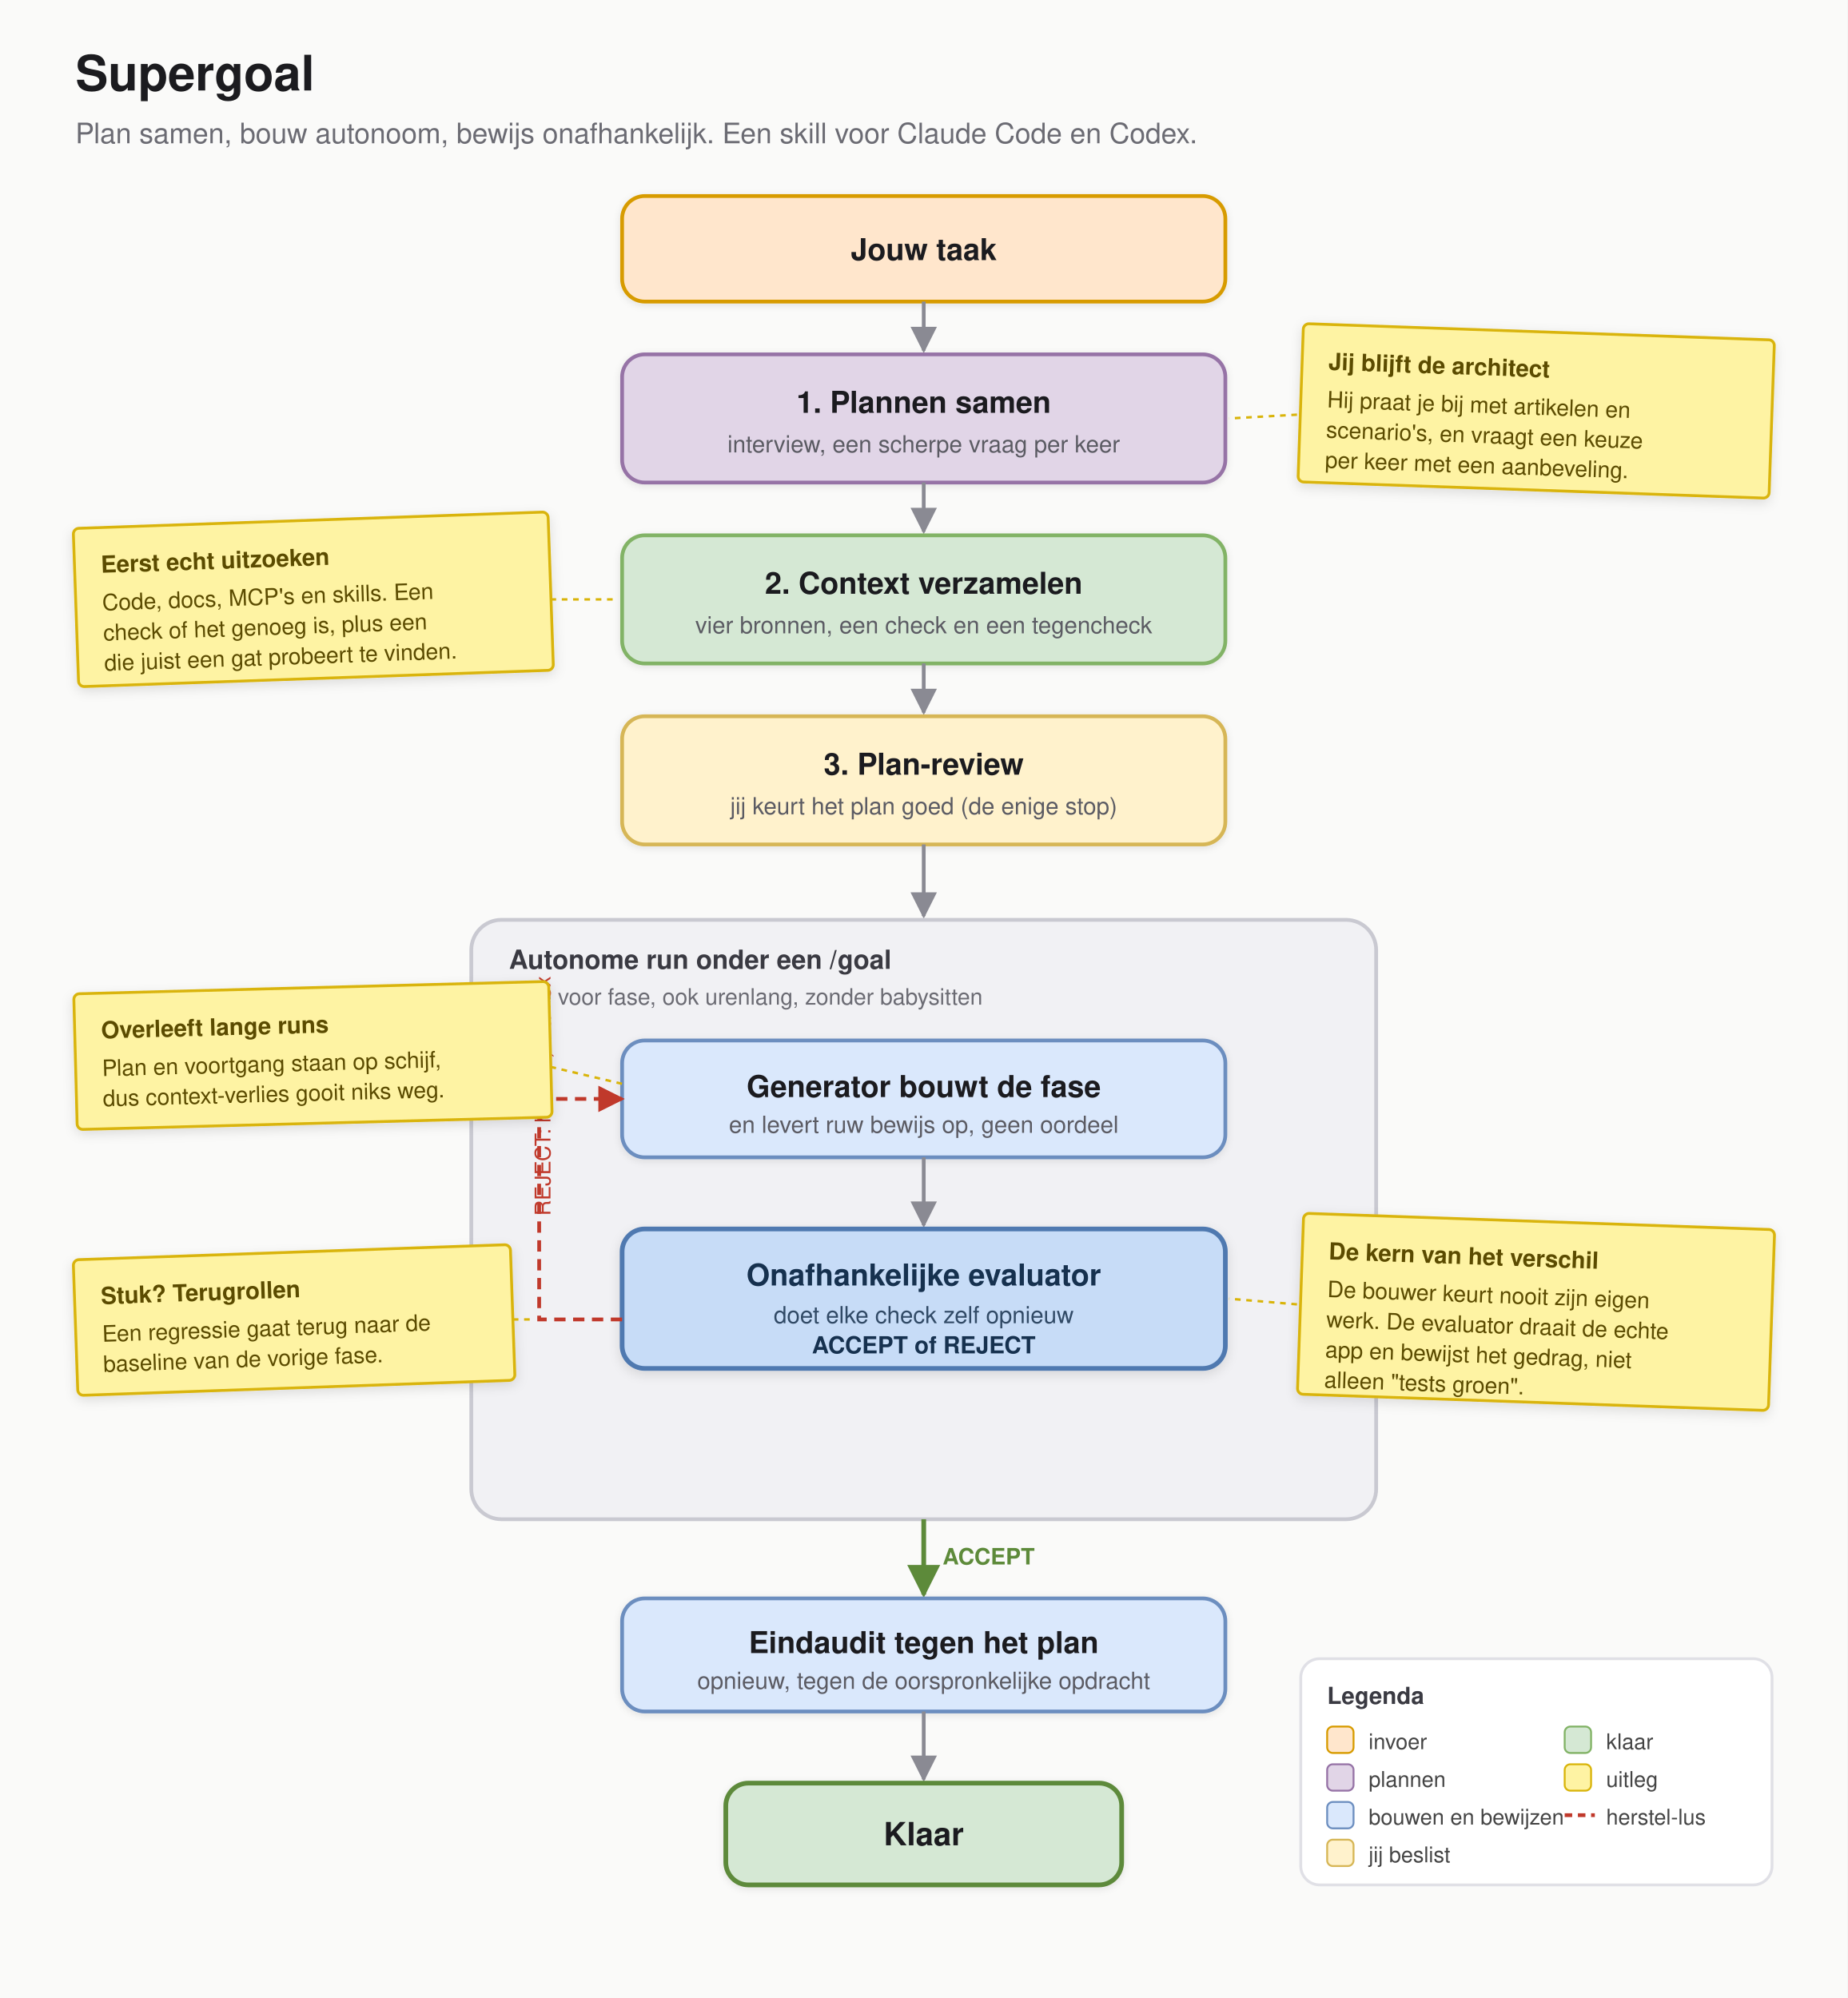
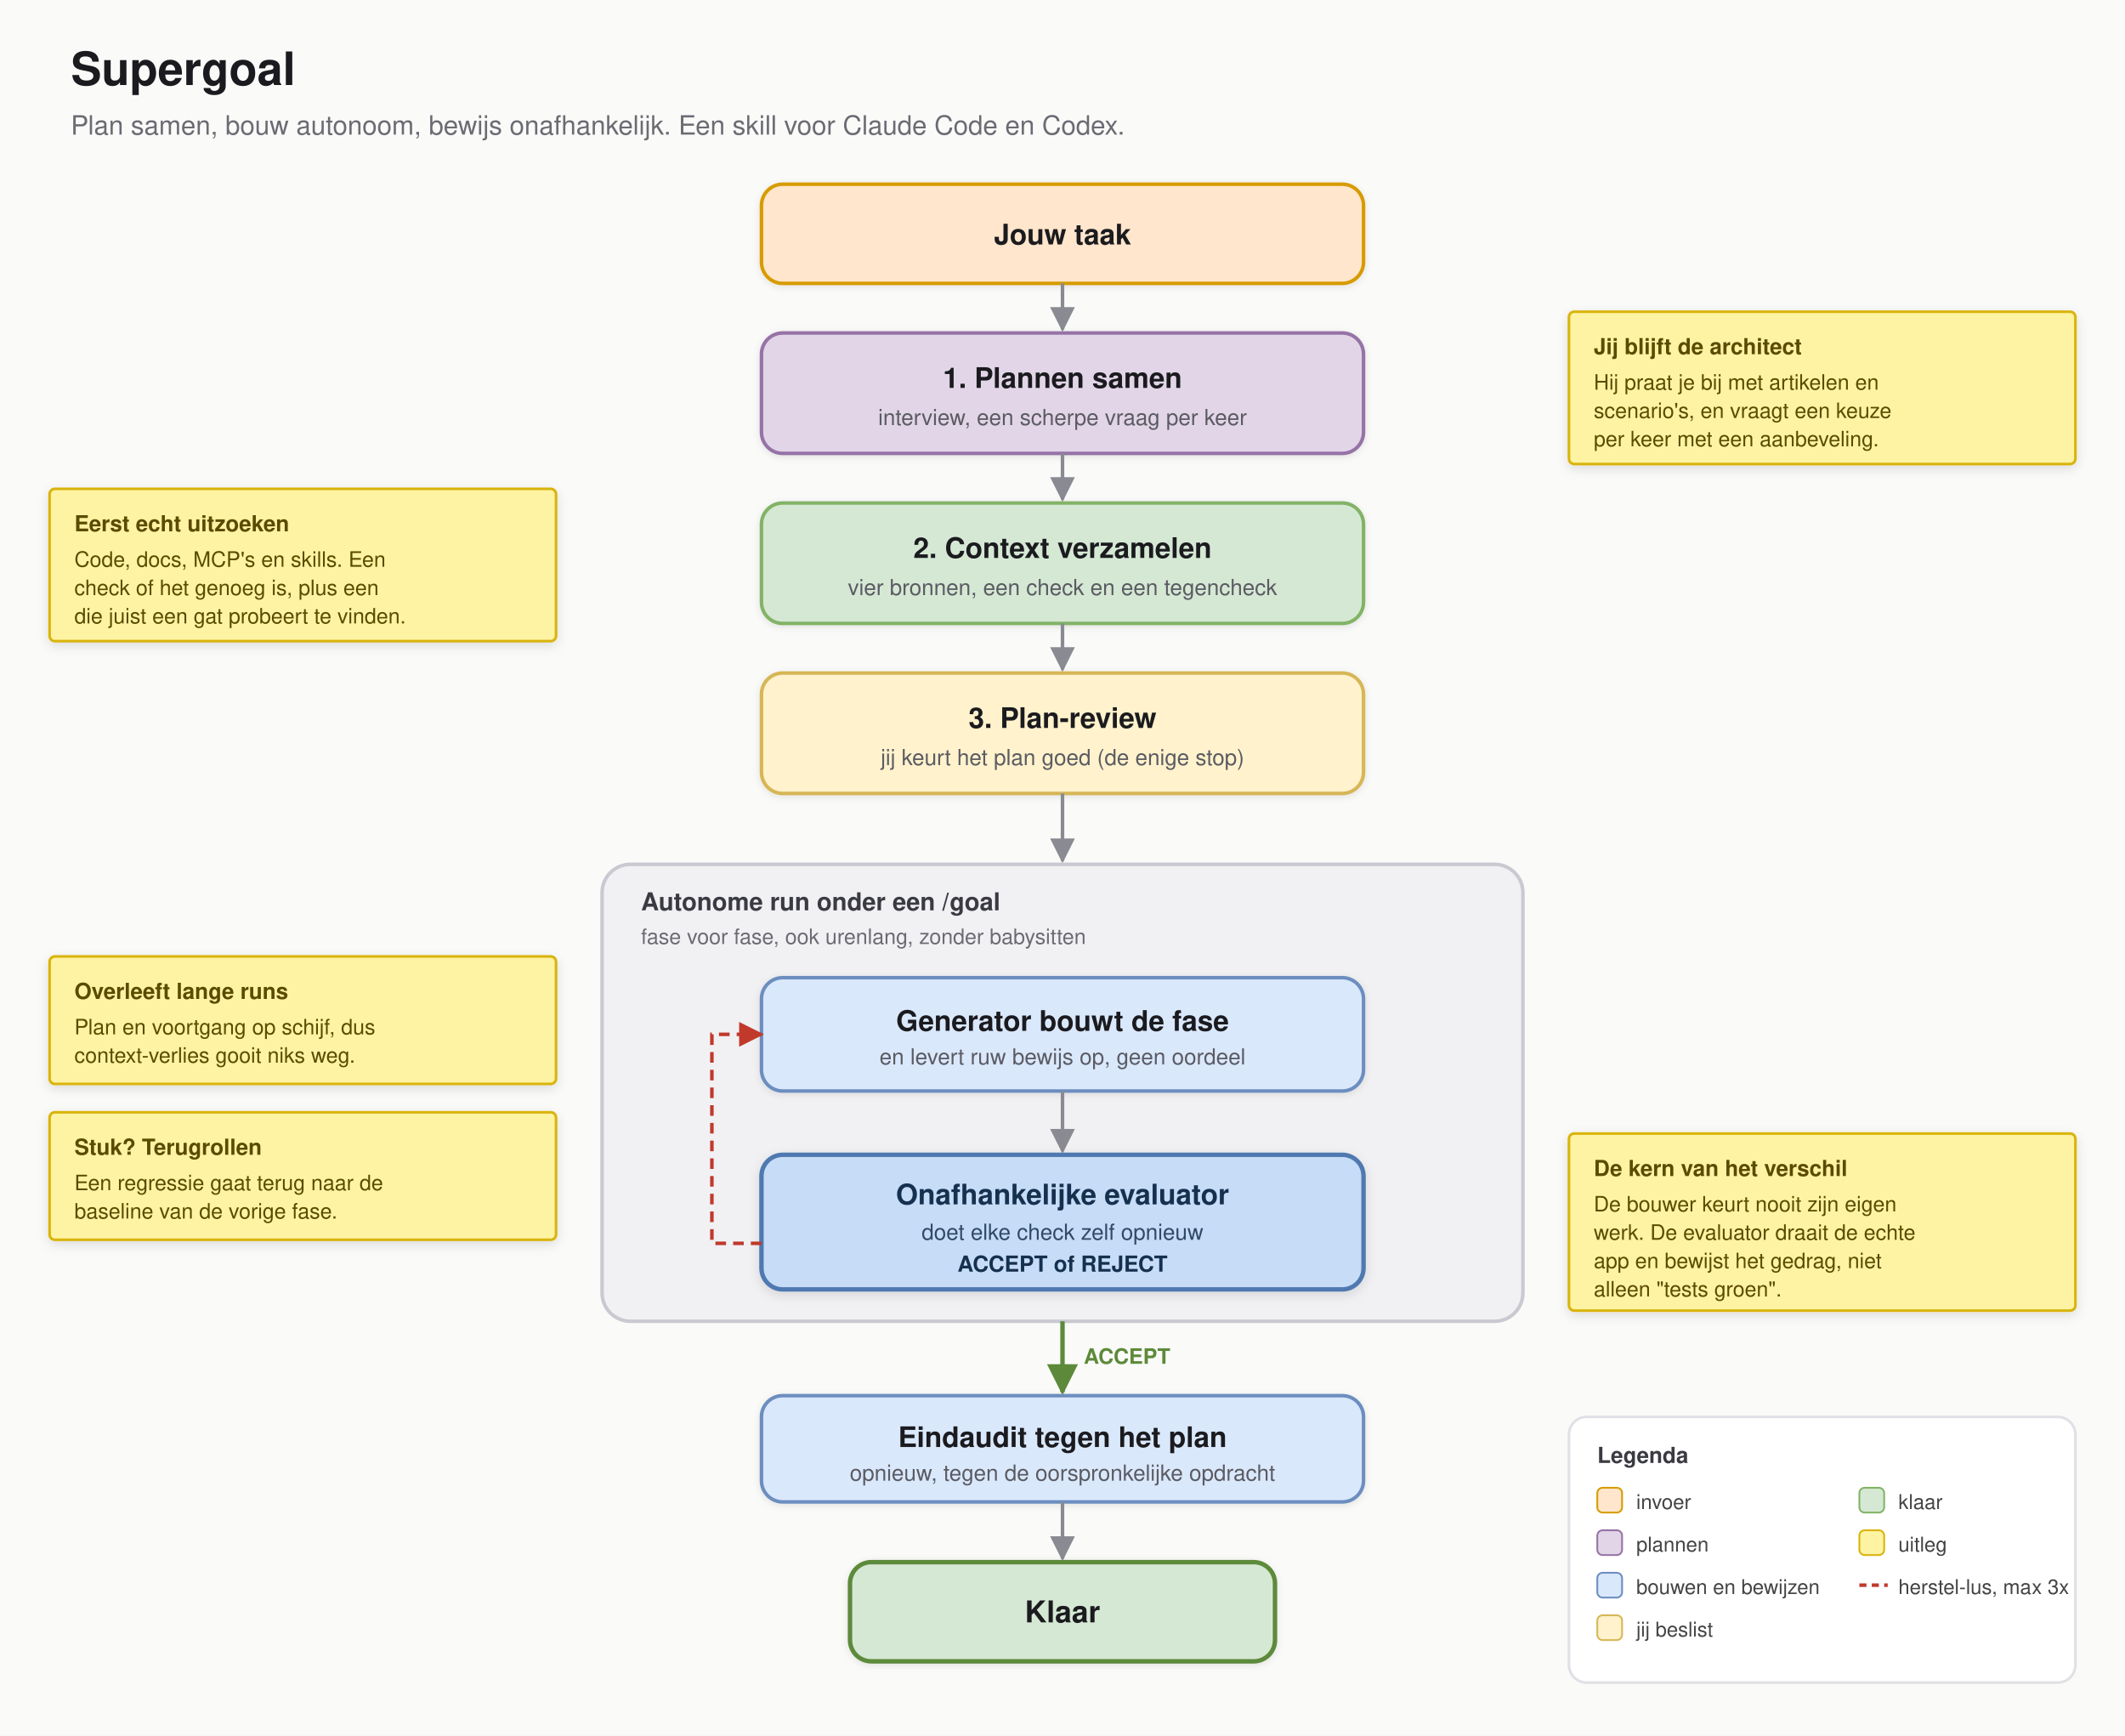
- <svg xmlns="http://www.w3.org/2000/svg" viewBox="0 0 980 1060" font-family="-apple-system, BlinkMacSystemFont, Segoe UI, Helvetica, Arial, sans-serif">
+ <svg xmlns="http://www.w3.org/2000/svg" viewBox="0 0 1200 980" font-family="-apple-system, BlinkMacSystemFont, Segoe UI, Helvetica, Arial, sans-serif">
  <defs>
    <marker id="a" viewBox="0 0 10 10" refX="9" refY="5" markerWidth="7" markerHeight="7" orient="auto">
      <path d="M0,0 L10,5 L0,10 z" fill="#8a8a93" />
    </marker>
    <marker id="ar" viewBox="0 0 10 10" refX="9" refY="5" markerWidth="7" markerHeight="7" orient="auto">
      <path d="M0,0 L10,5 L0,10 z" fill="#c0392b" />
    </marker>
    <marker id="ag" viewBox="0 0 10 10" refX="9" refY="5" markerWidth="7" markerHeight="7" orient="auto">
      <path d="M0,0 L10,5 L0,10 z" fill="#5d8a3a" />
    </marker>
    <filter id="sh" x="-20%" y="-20%" width="140%" height="140%">
      <feDropShadow dx="0" dy="2" stdDeviation="3" flood-color="#000" flood-opacity="0.12" />
    </filter>
    <filter id="shn" x="-20%" y="-20%" width="140%" height="140%">
      <feDropShadow dx="0" dy="1" stdDeviation="2" flood-color="#000" flood-opacity="0.10" />
    </filter>
  </defs>
-   <rect x="0" y="0" width="980" height="1060" fill="#fafaf9" />
+   <rect x="0" y="0" width="1200" height="980" fill="#fafaf9" />
  <text x="40" y="48" font-size="26" font-weight="700" fill="#1b1b1f">Supergoal</text>
  <text x="40" y="76" font-size="15" fill="#6b6b73">Plan samen, bouw autonoom, bewijs onafhankelijk. Een skill voor Claude Code en Codex.</text>
-   <g>
-     <rect x="330" y="104" width="320" height="56" rx="12" fill="#FFE6CC" stroke="#D79B00" stroke-width="2" filter="url(#shn)" />
-     <text x="490" y="138" text-anchor="middle" font-size="16" font-weight="600" fill="#1b1b1f">Jouw taak</text>
-     <line x1="490" y1="160" x2="490" y2="186" stroke="#8a8a93" stroke-width="2" marker-end="url(#a)" />
-     <rect x="330" y="188" width="320" height="68" rx="12" fill="#E1D5E7" stroke="#9673A6" stroke-width="2" filter="url(#shn)" />
-     <text x="490" y="219" text-anchor="middle" font-size="16" font-weight="600" fill="#1b1b1f">1. Plannen samen</text>
-     <text x="490" y="240" text-anchor="middle" font-size="12.5" fill="#5b5b63">interview, een scherpe vraag per keer</text>
-     <line x1="490" y1="256" x2="490" y2="282" stroke="#8a8a93" stroke-width="2" marker-end="url(#a)" />
-     <rect x="330" y="284" width="320" height="68" rx="12" fill="#D5E8D4" stroke="#82B366" stroke-width="2" filter="url(#shn)" />
-     <text x="490" y="315" text-anchor="middle" font-size="16" font-weight="600" fill="#1b1b1f">2. Context verzamelen</text>
-     <text x="490" y="336" text-anchor="middle" font-size="12.5" fill="#5b5b63">vier bronnen, een check en een tegencheck</text>
-     <line x1="490" y1="352" x2="490" y2="378" stroke="#8a8a93" stroke-width="2" marker-end="url(#a)" />
-     <rect x="330" y="380" width="320" height="68" rx="12" fill="#FFF2CC" stroke="#D6B656" stroke-width="2" filter="url(#shn)" />
-     <text x="490" y="411" text-anchor="middle" font-size="16" font-weight="600" fill="#1b1b1f">3. Plan-review</text>
-     <text x="490" y="432" text-anchor="middle" font-size="12.5" fill="#5b5b63">jij keurt het plan goed (de enige stop)</text>
-     <line x1="490" y1="448" x2="490" y2="486" stroke="#8a8a93" stroke-width="2" marker-end="url(#a)" />
-   </g>
-   <rect x="250" y="488" width="480" height="318" rx="16" fill="#f1f1f4" stroke="#c9c9d1" stroke-width="2" />
-   <text x="270" y="514" font-size="14" font-weight="700" fill="#3a3a42">Autonome run onder een /goal</text>
-   <text x="270" y="533" font-size="12" fill="#6b6b73">fase voor fase, ook urenlang, zonder babysitten</text>
-   <rect x="330" y="552" width="320" height="62" rx="12" fill="#DAE8FC" stroke="#6C8EBF" stroke-width="2" filter="url(#shn)" />
-   <text x="490" y="582" text-anchor="middle" font-size="16" font-weight="600" fill="#1b1b1f">Generator bouwt de fase</text>
-   <text x="490" y="601" text-anchor="middle" font-size="12.5" fill="#5b5b63">en levert ruw bewijs op, geen oordeel</text>
-   <line x1="490" y1="614" x2="490" y2="650" stroke="#8a8a93" stroke-width="2" marker-end="url(#a)" />
-   <rect x="330" y="652" width="320" height="74" rx="12" fill="#C7DCF7" stroke="#4f79b0" stroke-width="2.5" filter="url(#sh)" />
-   <text x="490" y="682" text-anchor="middle" font-size="16" font-weight="700" fill="#16314f">Onafhankelijke evaluator</text>
-   <text x="490" y="702" text-anchor="middle" font-size="12.5" fill="#314a66">doet elke check zelf opnieuw</text>
-   <text x="490" y="718" text-anchor="middle" font-size="12.5" font-weight="600" fill="#16314f">ACCEPT of REJECT</text>
-   <path d="M 330 700 L 286 700 L 286 583 L 330 583" fill="none" stroke="#c0392b" stroke-width="2" stroke-dasharray="6 4" marker-end="url(#ar)" />
-   <text x="292" y="645" font-size="11.5" fill="#c0392b" transform="rotate(-90 292 645)">REJECT: herstel, max 3x</text>
-   <line x1="490" y1="806" x2="490" y2="846" stroke="#5d8a3a" stroke-width="2.5" marker-end="url(#ag)" />
-   <text x="500" y="830" font-size="12" font-weight="600" fill="#5d8a3a">ACCEPT</text>
-   <rect x="330" y="848" width="320" height="60" rx="12" fill="#DAE8FC" stroke="#6C8EBF" stroke-width="2" filter="url(#shn)" />
-   <text x="490" y="877" text-anchor="middle" font-size="16" font-weight="600" fill="#1b1b1f">Eindaudit tegen het plan</text>
-   <text x="490" y="896" text-anchor="middle" font-size="12.5" fill="#5b5b63">opnieuw, tegen de oorspronkelijke opdracht</text>
-   <line x1="490" y1="908" x2="490" y2="944" stroke="#8a8a93" stroke-width="2" marker-end="url(#a)" />
-   <rect x="385" y="946" width="210" height="54" rx="12" fill="#D5E8D4" stroke="#5d8a3a" stroke-width="2.5" filter="url(#shn)" />
-   <text x="490" y="979" text-anchor="middle" font-size="17" font-weight="700" fill="#1b1b1f">Klaar</text>
-   <g transform="rotate(2 815 215)">
-     <rect x="690" y="176" width="250" height="84" rx="3" fill="#FEF3A3" stroke="#D9B40A" stroke-width="1.5" filter="url(#sh)" />
-     <text x="704" y="200" font-size="12.5" font-weight="700" fill="#5b4b00">Jij blijft de architect</text>
-     <text x="704" y="220" font-size="12" fill="#5b4b00">Hij praat je bij met artikelen en</text>
-     <text x="704" y="236" font-size="12" fill="#5b4b00">scenario's, en vraagt een keuze</text>
-     <text x="704" y="252" font-size="12" fill="#5b4b00">per keer met een aanbeveling.</text>
-   </g>
-   <line x1="688" y1="220" x2="652" y2="222" stroke="#D9B40A" stroke-width="1.3" stroke-dasharray="3 3" />
-   <g transform="rotate(-2 165 312)">
-     <rect x="40" y="276" width="252" height="84" rx="3" fill="#FEF3A3" stroke="#D9B40A" stroke-width="1.5" filter="url(#sh)" />
-     <text x="54" y="300" font-size="12.5" font-weight="700" fill="#5b4b00">Eerst echt uitzoeken</text>
-     <text x="54" y="320" font-size="12" fill="#5b4b00">Code, docs, MCP's en skills. Een</text>
-     <text x="54" y="336" font-size="12" fill="#5b4b00">check of het genoeg is, plus een</text>
-     <text x="54" y="352" font-size="12" fill="#5b4b00">die juist een gat probeert te vinden.</text>
-   </g>
-   <line x1="292" y1="318" x2="328" y2="318" stroke="#D9B40A" stroke-width="1.3" stroke-dasharray="3 3" />
-   <g transform="rotate(-1.5 165 560)">
-     <rect x="40" y="524" width="252" height="72" rx="3" fill="#FEF3A3" stroke="#D9B40A" stroke-width="1.5" filter="url(#sh)" />
-     <text x="54" y="548" font-size="12.5" font-weight="700" fill="#5b4b00">Overleeft lange runs</text>
-     <text x="54" y="568" font-size="12" fill="#5b4b00">Plan en voortgang staan op schijf,</text>
-     <text x="54" y="584" font-size="12" fill="#5b4b00">dus context-verlies gooit niks weg.</text>
-   </g>
-   <line x1="292" y1="566" x2="330" y2="575" stroke="#D9B40A" stroke-width="1.3" stroke-dasharray="3 3" />
-   <g transform="rotate(2 815 690)">
-     <rect x="690" y="648" width="250" height="96" rx="3" fill="#FEF3A3" stroke="#D9B40A" stroke-width="1.5" filter="url(#sh)" />
-     <text x="704" y="672" font-size="12.5" font-weight="700" fill="#5b4b00">De kern van het verschil</text>
-     <text x="704" y="692" font-size="12" fill="#5b4b00">De bouwer keurt nooit zijn eigen</text>
-     <text x="704" y="708" font-size="12" fill="#5b4b00">werk. De evaluator draait de echte</text>
-     <text x="704" y="724" font-size="12" fill="#5b4b00">app en bewijst het gedrag, niet</text>
-     <text x="704" y="740" font-size="12" fill="#5b4b00">alleen "tests groen".</text>
-   </g>
-   <line x1="688" y1="692" x2="652" y2="689" stroke="#D9B40A" stroke-width="1.3" stroke-dasharray="3 3" />
-   <g transform="rotate(-2 165 700)">
-     <rect x="40" y="664" width="232" height="72" rx="3" fill="#FEF3A3" stroke="#D9B40A" stroke-width="1.5" filter="url(#sh)" />
-     <text x="54" y="688" font-size="12.5" font-weight="700" fill="#5b4b00">Stuk? Terugrollen</text>
-     <text x="54" y="708" font-size="12" fill="#5b4b00">Een regressie gaat terug naar de</text>
-     <text x="54" y="724" font-size="12" fill="#5b4b00">baseline van de vorige fase.</text>
-   </g>
-   <line x1="272" y1="700" x2="284" y2="700" stroke="#D9B40A" stroke-width="1.3" stroke-dasharray="3 3" />
-   <g transform="translate(690, 880)">
-     <rect x="0" y="0" width="250" height="120" rx="10" fill="#ffffff" stroke="#e0e0e6" stroke-width="1.5" />
-     <text x="14" y="24" font-size="12.5" font-weight="700" fill="#3a3a42">Legenda</text>
-     <rect x="14" y="36" width="14" height="14" rx="3" fill="#FFE6CC" stroke="#D79B00" />
-     <text x="36" y="48" font-size="11.5" fill="#444">invoer</text>
-     <rect x="14" y="56" width="14" height="14" rx="3" fill="#E1D5E7" stroke="#9673A6" />
-     <text x="36" y="68" font-size="11.5" fill="#444">plannen</text>
-     <rect x="14" y="76" width="14" height="14" rx="3" fill="#DAE8FC" stroke="#6C8EBF" />
-     <text x="36" y="88" font-size="11.5" fill="#444">bouwen en bewijzen</text>
-     <rect x="14" y="96" width="14" height="14" rx="3" fill="#FFF2CC" stroke="#D6B656" />
-     <text x="36" y="108" font-size="11.5" fill="#444">jij beslist</text>
-     <rect x="140" y="36" width="14" height="14" rx="3" fill="#D5E8D4" stroke="#82B366" />
-     <text x="162" y="48" font-size="11.5" fill="#444">klaar</text>
-     <rect x="140" y="56" width="14" height="14" rx="3" fill="#FEF3A3" stroke="#D9B40A" />
-     <text x="162" y="68" font-size="11.5" fill="#444">uitleg</text>
-     <line x1="140" y1="83" x2="156" y2="83" stroke="#c0392b" stroke-width="2" stroke-dasharray="4 3" />
-     <text x="162" y="88" font-size="11.5" fill="#444">herstel-lus</text>
-   </g>
+   <rect x="430" y="104" width="340" height="56" rx="12" fill="#FFE6CC" stroke="#D79B00" stroke-width="2" filter="url(#shn)" />
+   <text x="600" y="138" text-anchor="middle" font-size="16" font-weight="600" fill="#1b1b1f">Jouw taak</text>
+   <line x1="600" y1="160" x2="600" y2="186" stroke="#8a8a93" stroke-width="2" marker-end="url(#a)" />
+   <rect x="430" y="188" width="340" height="68" rx="12" fill="#E1D5E7" stroke="#9673A6" stroke-width="2" filter="url(#shn)" />
+   <text x="600" y="219" text-anchor="middle" font-size="16" font-weight="600" fill="#1b1b1f">1. Plannen samen</text>
+   <text x="600" y="240" text-anchor="middle" font-size="12.5" fill="#5b5b63">interview, een scherpe vraag per keer</text>
+   <line x1="600" y1="256" x2="600" y2="282" stroke="#8a8a93" stroke-width="2" marker-end="url(#a)" />
+   <rect x="430" y="284" width="340" height="68" rx="12" fill="#D5E8D4" stroke="#82B366" stroke-width="2" filter="url(#shn)" />
+   <text x="600" y="315" text-anchor="middle" font-size="16" font-weight="600" fill="#1b1b1f">2. Context verzamelen</text>
+   <text x="600" y="336" text-anchor="middle" font-size="12.5" fill="#5b5b63">vier bronnen, een check en een tegencheck</text>
+   <line x1="600" y1="352" x2="600" y2="378" stroke="#8a8a93" stroke-width="2" marker-end="url(#a)" />
+   <rect x="430" y="380" width="340" height="68" rx="12" fill="#FFF2CC" stroke="#D6B656" stroke-width="2" filter="url(#shn)" />
+   <text x="600" y="411" text-anchor="middle" font-size="16" font-weight="600" fill="#1b1b1f">3. Plan-review</text>
+   <text x="600" y="432" text-anchor="middle" font-size="12.5" fill="#5b5b63">jij keurt het plan goed (de enige stop)</text>
+   <line x1="600" y1="448" x2="600" y2="486" stroke="#8a8a93" stroke-width="2" marker-end="url(#a)" />
+   <rect x="340" y="488" width="520" height="258" rx="16" fill="#f1f1f4" stroke="#c9c9d1" stroke-width="2" />
+   <text x="362" y="514" font-size="14" font-weight="700" fill="#3a3a42">Autonome run onder een /goal</text>
+   <text x="362" y="533" font-size="12" fill="#6b6b73">fase voor fase, ook urenlang, zonder babysitten</text>
+   <rect x="430" y="552" width="340" height="64" rx="12" fill="#DAE8FC" stroke="#6C8EBF" stroke-width="2" filter="url(#shn)" />
+   <text x="600" y="582" text-anchor="middle" font-size="16" font-weight="600" fill="#1b1b1f">Generator bouwt de fase</text>
+   <text x="600" y="601" text-anchor="middle" font-size="12.5" fill="#5b5b63">en levert ruw bewijs op, geen oordeel</text>
+   <line x1="600" y1="616" x2="600" y2="650" stroke="#8a8a93" stroke-width="2" marker-end="url(#a)" />
+   <rect x="430" y="652" width="340" height="76" rx="12" fill="#C7DCF7" stroke="#4f79b0" stroke-width="2.5" filter="url(#sh)" />
+   <text x="600" y="680" text-anchor="middle" font-size="16" font-weight="700" fill="#16314f">Onafhankelijke evaluator</text>
+   <text x="600" y="700" text-anchor="middle" font-size="12.5" fill="#314a66">doet elke check zelf opnieuw</text>
+   <text x="600" y="718" text-anchor="middle" font-size="12.5" font-weight="700" fill="#16314f">ACCEPT of REJECT</text>
+   <path d="M 430 702 L 402 702 L 402 584 L 430 584" fill="none" stroke="#c0392b" stroke-width="2" stroke-dasharray="6 4" marker-end="url(#ar)" />
+   <line x1="600" y1="746" x2="600" y2="786" stroke="#5d8a3a" stroke-width="2.5" marker-end="url(#ag)" />
+   <text x="612" y="770" font-size="12" font-weight="600" fill="#5d8a3a">ACCEPT</text>
+   <rect x="430" y="788" width="340" height="60" rx="12" fill="#DAE8FC" stroke="#6C8EBF" stroke-width="2" filter="url(#shn)" />
+   <text x="600" y="817" text-anchor="middle" font-size="16" font-weight="600" fill="#1b1b1f">Eindaudit tegen het plan</text>
+   <text x="600" y="836" text-anchor="middle" font-size="12.5" fill="#5b5b63">opnieuw, tegen de oorspronkelijke opdracht</text>
+   <line x1="600" y1="848" x2="600" y2="880" stroke="#8a8a93" stroke-width="2" marker-end="url(#a)" />
+   <rect x="480" y="882" width="240" height="56" rx="12" fill="#D5E8D4" stroke="#5d8a3a" stroke-width="2.5" filter="url(#shn)" />
+   <text x="600" y="916" text-anchor="middle" font-size="17" font-weight="700" fill="#1b1b1f">Klaar</text>
+   <rect x="28" y="276" width="286" height="86" rx="3" fill="#FEF3A3" stroke="#D9B40A" stroke-width="1.5" filter="url(#sh)" />
+   <text x="42" y="300" font-size="12.5" font-weight="700" fill="#5b4b00">Eerst echt uitzoeken</text>
+   <text x="42" y="320" font-size="12" fill="#5b4b00">Code, docs, MCP's en skills. Een</text>
+   <text x="42" y="336" font-size="12" fill="#5b4b00">check of het genoeg is, plus een</text>
+   <text x="42" y="352" font-size="12" fill="#5b4b00">die juist een gat probeert te vinden.</text>
+   <rect x="28" y="540" width="286" height="72" rx="3" fill="#FEF3A3" stroke="#D9B40A" stroke-width="1.5" filter="url(#sh)" />
+   <text x="42" y="564" font-size="12.5" font-weight="700" fill="#5b4b00">Overleeft lange runs</text>
+   <text x="42" y="584" font-size="12" fill="#5b4b00">Plan en voortgang op schijf, dus</text>
+   <text x="42" y="600" font-size="12" fill="#5b4b00">context-verlies gooit niks weg.</text>
+   <rect x="28" y="628" width="286" height="72" rx="3" fill="#FEF3A3" stroke="#D9B40A" stroke-width="1.5" filter="url(#sh)" />
+   <text x="42" y="652" font-size="12.5" font-weight="700" fill="#5b4b00">Stuk? Terugrollen</text>
+   <text x="42" y="672" font-size="12" fill="#5b4b00">Een regressie gaat terug naar de</text>
+   <text x="42" y="688" font-size="12" fill="#5b4b00">baseline van de vorige fase.</text>
+   <rect x="886" y="176" width="286" height="86" rx="3" fill="#FEF3A3" stroke="#D9B40A" stroke-width="1.5" filter="url(#sh)" />
+   <text x="900" y="200" font-size="12.5" font-weight="700" fill="#5b4b00">Jij blijft de architect</text>
+   <text x="900" y="220" font-size="12" fill="#5b4b00">Hij praat je bij met artikelen en</text>
+   <text x="900" y="236" font-size="12" fill="#5b4b00">scenario's, en vraagt een keuze</text>
+   <text x="900" y="252" font-size="12" fill="#5b4b00">per keer met een aanbeveling.</text>
+   <rect x="886" y="640" width="286" height="100" rx="3" fill="#FEF3A3" stroke="#D9B40A" stroke-width="1.5" filter="url(#sh)" />
+   <text x="900" y="664" font-size="12.5" font-weight="700" fill="#5b4b00">De kern van het verschil</text>
+   <text x="900" y="684" font-size="12" fill="#5b4b00">De bouwer keurt nooit zijn eigen</text>
+   <text x="900" y="700" font-size="12" fill="#5b4b00">werk. De evaluator draait de echte</text>
+   <text x="900" y="716" font-size="12" fill="#5b4b00">app en bewijst het gedrag, niet</text>
+   <text x="900" y="732" font-size="12" fill="#5b4b00">alleen "tests groen".</text>
+   <rect x="886" y="800" width="286" height="150" rx="10" fill="#ffffff" stroke="#e0e0e6" stroke-width="1.5" />
+   <text x="902" y="826" font-size="12.5" font-weight="700" fill="#3a3a42">Legenda</text>
+   <rect x="902" y="840" width="14" height="14" rx="3" fill="#FFE6CC" stroke="#D79B00" />
+   <text x="924" y="852" font-size="11.5" fill="#444">invoer</text>
+   <rect x="902" y="864" width="14" height="14" rx="3" fill="#E1D5E7" stroke="#9673A6" />
+   <text x="924" y="876" font-size="11.5" fill="#444">plannen</text>
+   <rect x="902" y="888" width="14" height="14" rx="3" fill="#DAE8FC" stroke="#6C8EBF" />
+   <text x="924" y="900" font-size="11.5" fill="#444">bouwen en bewijzen</text>
+   <rect x="902" y="912" width="14" height="14" rx="3" fill="#FFF2CC" stroke="#D6B656" />
+   <text x="924" y="924" font-size="11.5" fill="#444">jij beslist</text>
+   <rect x="1050" y="840" width="14" height="14" rx="3" fill="#D5E8D4" stroke="#82B366" />
+   <text x="1072" y="852" font-size="11.5" fill="#444">klaar</text>
+   <rect x="1050" y="864" width="14" height="14" rx="3" fill="#FEF3A3" stroke="#D9B40A" />
+   <text x="1072" y="876" font-size="11.5" fill="#444">uitleg</text>
+   <line x1="1050" y1="895" x2="1066" y2="895" stroke="#c0392b" stroke-width="2" stroke-dasharray="4 3" />
+   <text x="1072" y="900" font-size="11.5" fill="#444">herstel-lus, max 3x</text>
</svg>
